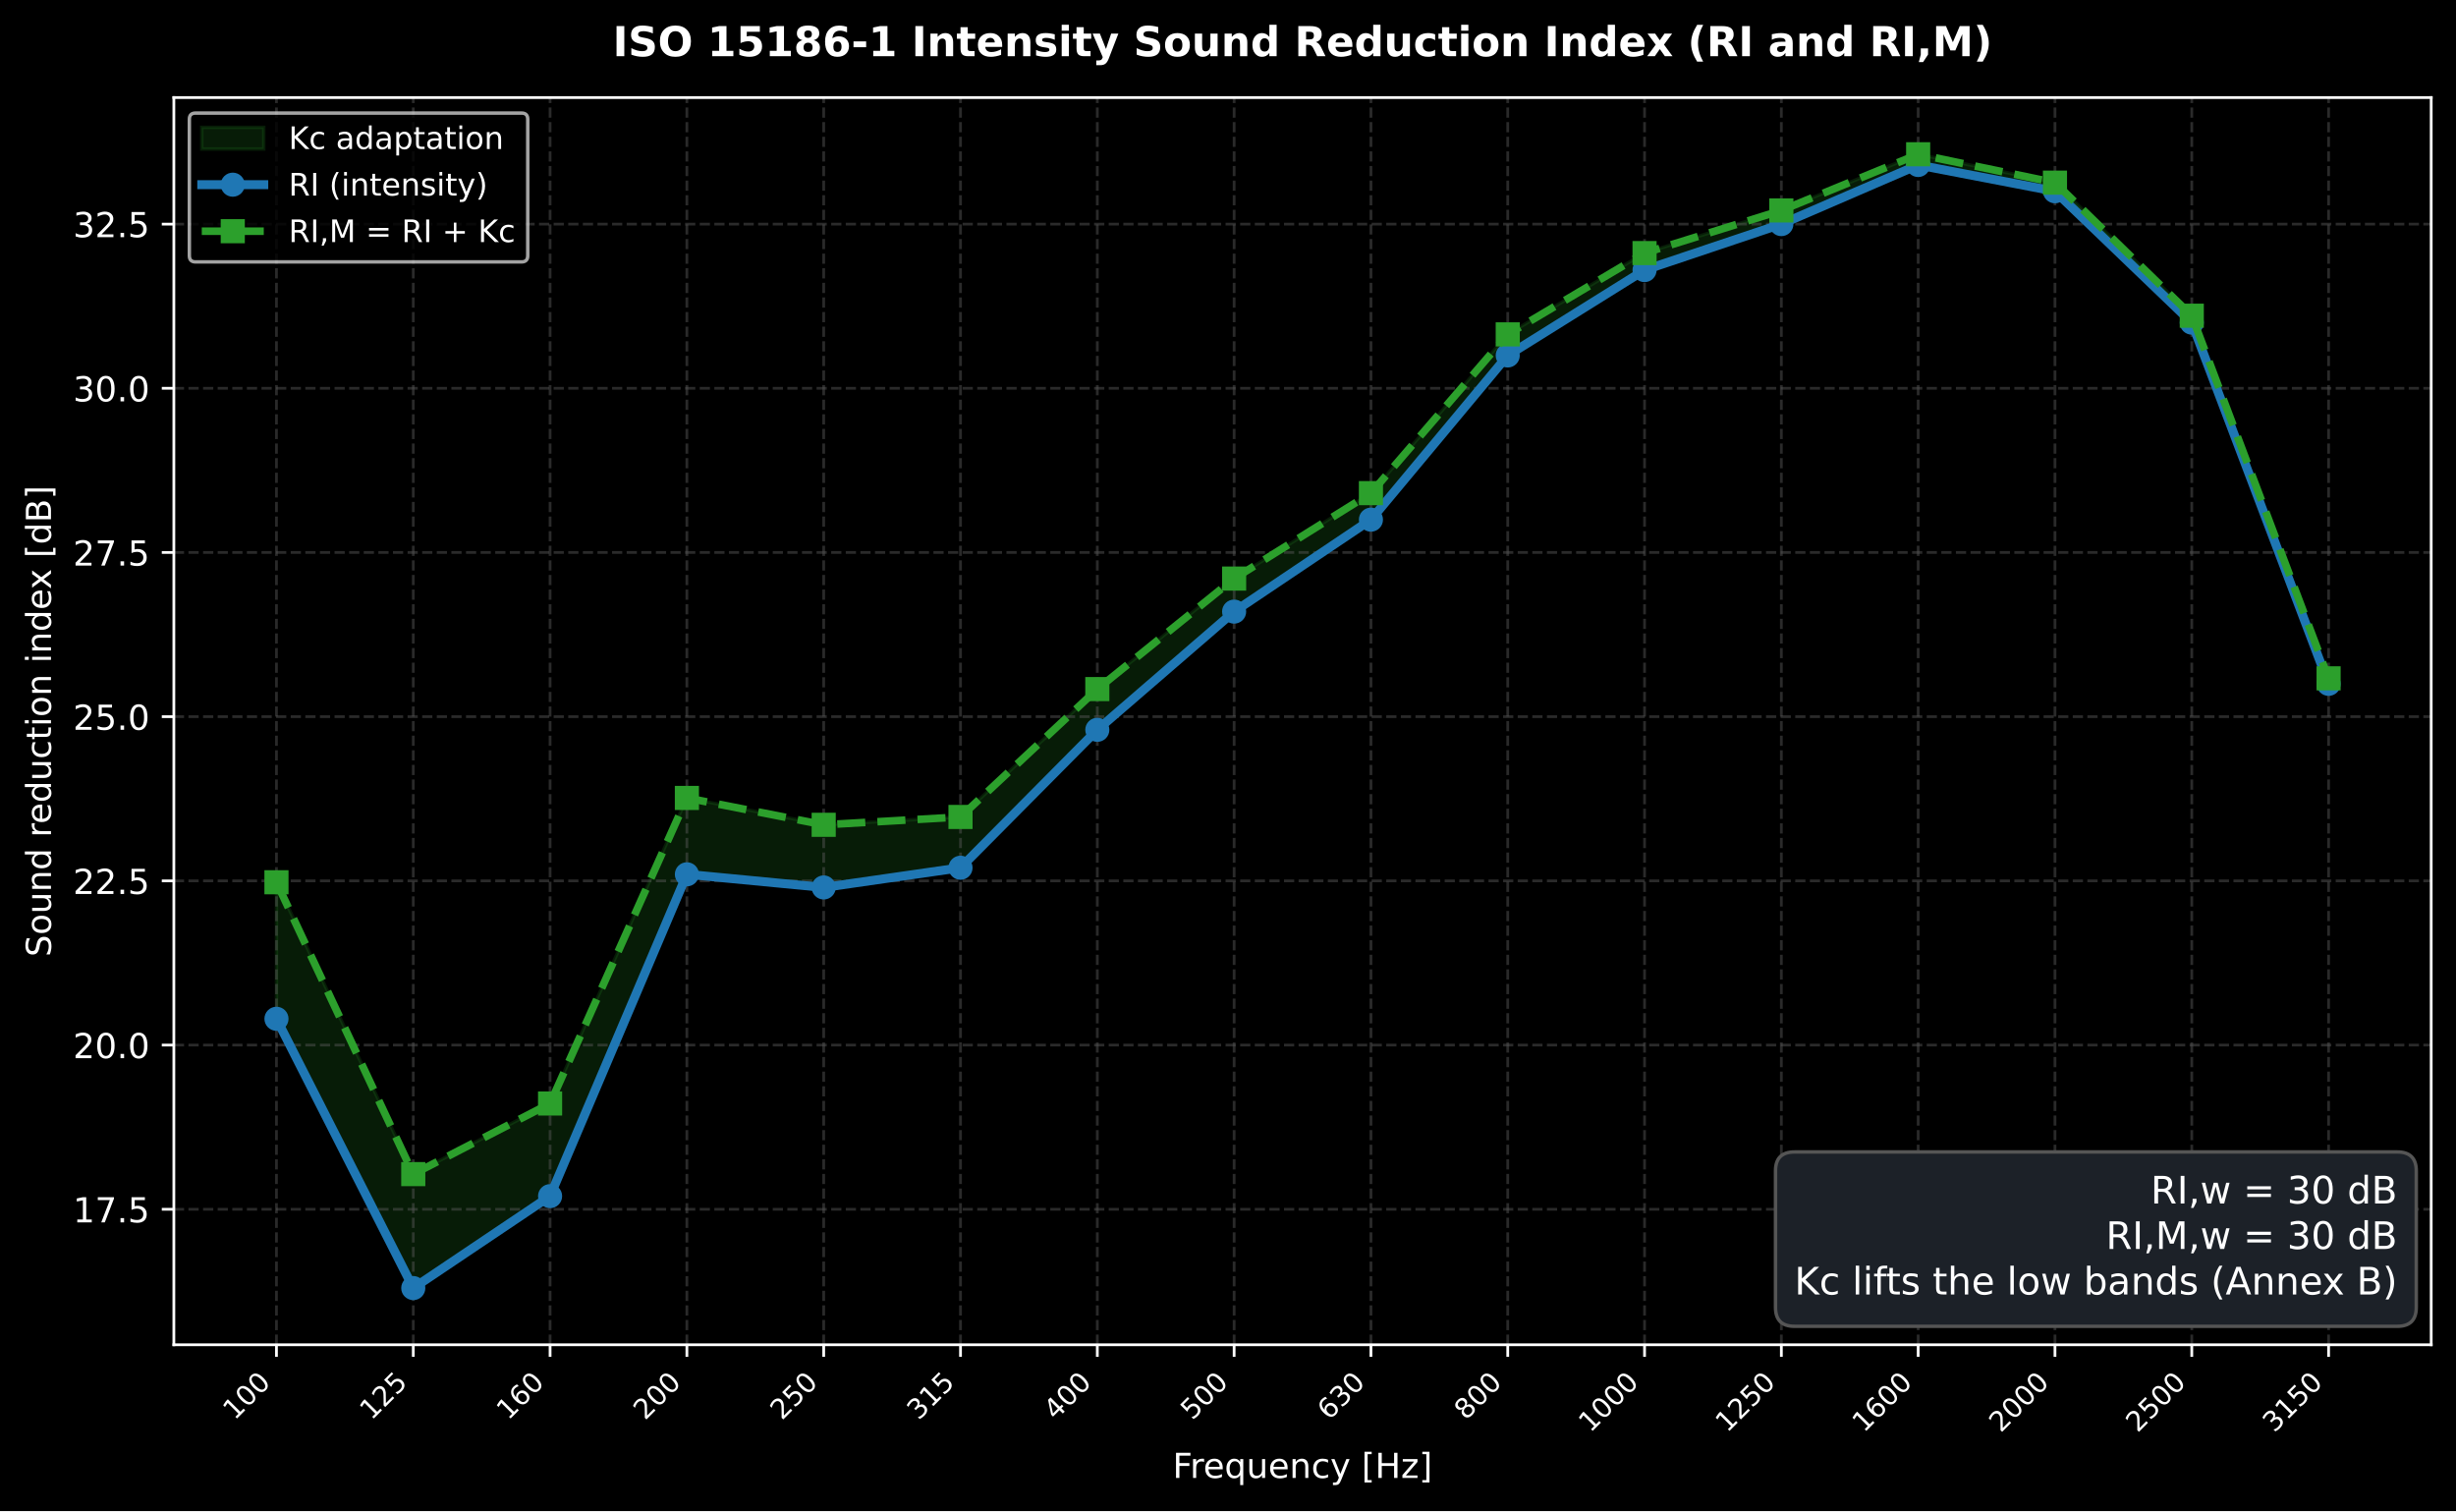
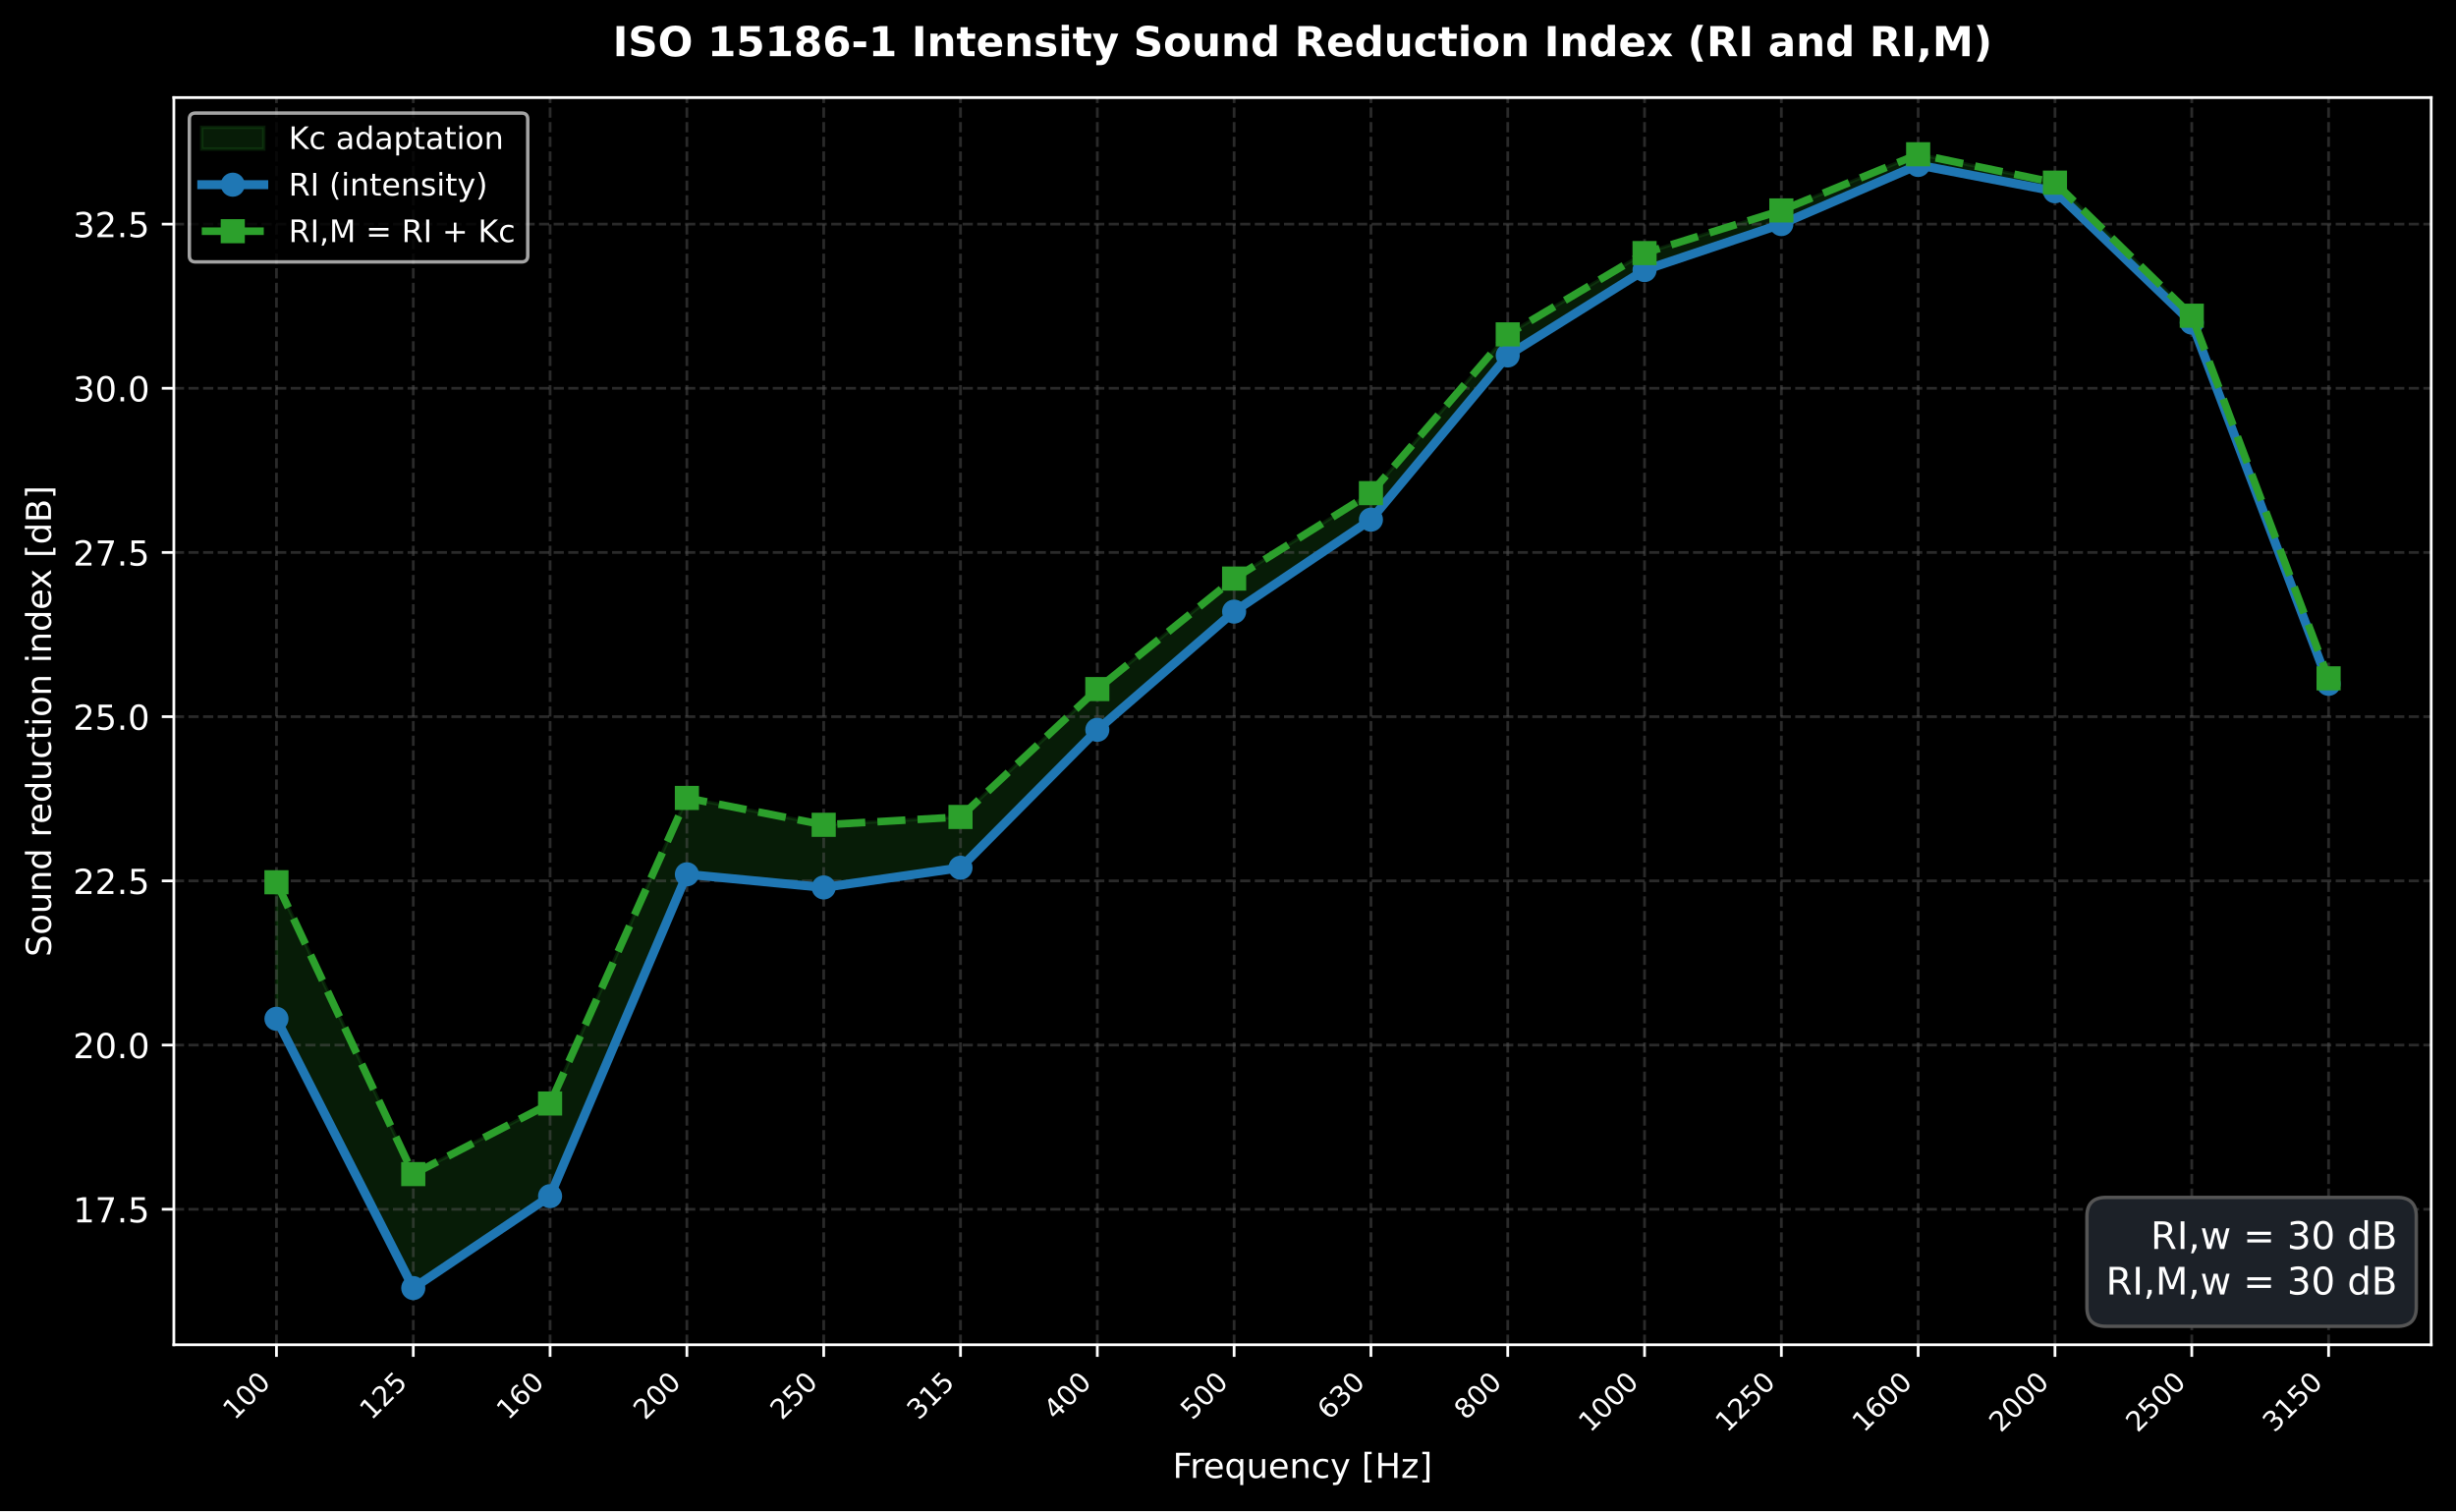
<svg xmlns="http://www.w3.org/2000/svg" xmlns:xlink="http://www.w3.org/1999/xlink" width="712.904pt" height="438.579pt" viewBox="0 0 712.904 438.579" version="1.1">
  <defs>
    <style type="text/css">*{stroke-linejoin: round; stroke-linecap: butt}</style>
  </defs>
  <g id="figure_1">
    <g id="patch_1">
      <path d="M -0 438.579  L 712.904 438.579  L 712.904 0  L -0 0  z " />
    </g>
    <g id="axes_1">
      <g id="patch_2">
        <path d="M 50.466 390.325  L 705.704 390.325  L 705.704 28.318  L 50.466 28.318  z " />
      </g>
      <g id="FillBetweenPolyCollection_1">
        <defs>
          <path id="m16ca6e06df" d="M 80.25 -182.501  L 80.25 -142.868  L 119.961 -64.709  L 159.673 -91.398  L 199.384 -184.807  L 239.095 -180.994  L 278.807 -186.713  L 318.518 -226.746  L 358.23 -261.059  L 397.941 -287.748  L 437.652 -335.406  L 477.364 -360.188  L 517.075 -373.532  L 556.786 -390.689  L 596.498 -383.063  L 636.209 -344.937  L 675.921 -240.09  L 675.921 -241.688  L 675.921 -241.688  L 636.209 -346.946  L 596.498 -385.567  L 556.786 -393.806  L 517.075 -377.502  L 477.364 -365.121  L 437.652 -341.528  L 397.941 -295.447  L 358.23 -270.649  L 318.518 -238.568  L 278.807 -201.456  L 239.095 -199.176  L 199.384 -206.973  L 159.673 -118.288  L 119.961 -97.791  L 80.25 -182.501  z " style="stroke: #2ca02c; stroke-opacity: 0.18" />
        </defs>
        <g clip-path="url(#pce3ad6993e)">
          <use xlink:href="#m16ca6e06df" x="0" y="438.579" style="fill: #2ca02c; fill-opacity: 0.18; stroke: #2ca02c; stroke-opacity: 0.18" />
        </g>
      </g>
      <g id="matplotlib.axis_1">
        <g id="xtick_1">
          <g id="line2d_1">
            <path d="M 80.25 390.325  L 80.25 28.318  " clip-path="url(#pce3ad6993e)" style="fill: none; stroke-dasharray: 2.96,1.28; stroke-dashoffset: 0; stroke: #555555; stroke-opacity: 0.5; stroke-width: 0.8" />
          </g>
          <g id="line2d_2">
            <defs>
              <path id="m8d14ee1197" d="M 0 0  L 0 3.5  " style="stroke: #ffffff; stroke-width: 0.8" />
            </defs>
            <g>
              <use xlink:href="#m8d14ee1197" x="80.25" y="390.325" style="fill: #ffffff; stroke: #ffffff; stroke-width: 0.8" />
            </g>
          </g>
          <g id="text_1">
            <text style="font-size: 8px; font-family: 'DejaVu Sans', 'Bitstream Vera Sans', 'Computer Modern Sans Serif', 'Lucida Grande', 'Verdana', 'Geneva', 'Lucid', 'Arial', 'Helvetica', 'Avant Garde', sans-serif; fill: #ffffff" transform="translate(68.09345 412.4202) rotate(-45)">100</text>
          </g>
        </g>
        <g id="xtick_2">
          <g id="line2d_3">
            <path d="M 119.961 390.325  L 119.961 28.318  " clip-path="url(#pce3ad6993e)" style="fill: none; stroke-dasharray: 2.96,1.28; stroke-dashoffset: 0; stroke: #555555; stroke-opacity: 0.5; stroke-width: 0.8" />
          </g>
          <g id="line2d_4">
            <g>
              <use xlink:href="#m8d14ee1197" x="119.961" y="390.325" style="fill: #ffffff; stroke: #ffffff; stroke-width: 0.8" />
            </g>
          </g>
          <g id="text_2">
            <text style="font-size: 8px; font-family: 'DejaVu Sans', 'Bitstream Vera Sans', 'Computer Modern Sans Serif', 'Lucida Grande', 'Verdana', 'Geneva', 'Lucid', 'Arial', 'Helvetica', 'Avant Garde', sans-serif; fill: #ffffff" transform="translate(107.8048 412.4202) rotate(-45)">125</text>
          </g>
        </g>
        <g id="xtick_3">
          <g id="line2d_5">
            <path d="M 159.673 390.325  L 159.673 28.318  " clip-path="url(#pce3ad6993e)" style="fill: none; stroke-dasharray: 2.96,1.28; stroke-dashoffset: 0; stroke: #555555; stroke-opacity: 0.5; stroke-width: 0.8" />
          </g>
          <g id="line2d_6">
            <g>
              <use xlink:href="#m8d14ee1197" x="159.673" y="390.325" style="fill: #ffffff; stroke: #ffffff; stroke-width: 0.8" />
            </g>
          </g>
          <g id="text_3">
            <text style="font-size: 8px; font-family: 'DejaVu Sans', 'Bitstream Vera Sans', 'Computer Modern Sans Serif', 'Lucida Grande', 'Verdana', 'Geneva', 'Lucid', 'Arial', 'Helvetica', 'Avant Garde', sans-serif; fill: #ffffff" transform="translate(147.5162 412.4202) rotate(-45)">160</text>
          </g>
        </g>
        <g id="xtick_4">
          <g id="line2d_7">
            <path d="M 199.384 390.325  L 199.384 28.318  " clip-path="url(#pce3ad6993e)" style="fill: none; stroke-dasharray: 2.96,1.28; stroke-dashoffset: 0; stroke: #555555; stroke-opacity: 0.5; stroke-width: 0.8" />
          </g>
          <g id="line2d_8">
            <g>
              <use xlink:href="#m8d14ee1197" x="199.384" y="390.325" style="fill: #ffffff; stroke: #ffffff; stroke-width: 0.8" />
            </g>
          </g>
          <g id="text_4">
            <text style="font-size: 8px; font-family: 'DejaVu Sans', 'Bitstream Vera Sans', 'Computer Modern Sans Serif', 'Lucida Grande', 'Verdana', 'Geneva', 'Lucid', 'Arial', 'Helvetica', 'Avant Garde', sans-serif; fill: #ffffff" transform="translate(187.2276 412.4202) rotate(-45)">200</text>
          </g>
        </g>
        <g id="xtick_5">
          <g id="line2d_9">
            <path d="M 239.095 390.325  L 239.095 28.318  " clip-path="url(#pce3ad6993e)" style="fill: none; stroke-dasharray: 2.96,1.28; stroke-dashoffset: 0; stroke: #555555; stroke-opacity: 0.5; stroke-width: 0.8" />
          </g>
          <g id="line2d_10">
            <g>
              <use xlink:href="#m8d14ee1197" x="239.095" y="390.325" style="fill: #ffffff; stroke: #ffffff; stroke-width: 0.8" />
            </g>
          </g>
          <g id="text_5">
            <text style="font-size: 8px; font-family: 'DejaVu Sans', 'Bitstream Vera Sans', 'Computer Modern Sans Serif', 'Lucida Grande', 'Verdana', 'Geneva', 'Lucid', 'Arial', 'Helvetica', 'Avant Garde', sans-serif; fill: #ffffff" transform="translate(226.9389 412.4202) rotate(-45)">250</text>
          </g>
        </g>
        <g id="xtick_6">
          <g id="line2d_11">
            <path d="M 278.807 390.325  L 278.807 28.318  " clip-path="url(#pce3ad6993e)" style="fill: none; stroke-dasharray: 2.96,1.28; stroke-dashoffset: 0; stroke: #555555; stroke-opacity: 0.5; stroke-width: 0.8" />
          </g>
          <g id="line2d_12">
            <g>
              <use xlink:href="#m8d14ee1197" x="278.807" y="390.325" style="fill: #ffffff; stroke: #ffffff; stroke-width: 0.8" />
            </g>
          </g>
          <g id="text_6">
            <text style="font-size: 8px; font-family: 'DejaVu Sans', 'Bitstream Vera Sans', 'Computer Modern Sans Serif', 'Lucida Grande', 'Verdana', 'Geneva', 'Lucid', 'Arial', 'Helvetica', 'Avant Garde', sans-serif; fill: #ffffff" transform="translate(266.6503 412.4202) rotate(-45)">315</text>
          </g>
        </g>
        <g id="xtick_7">
          <g id="line2d_13">
            <path d="M 318.518 390.325  L 318.518 28.318  " clip-path="url(#pce3ad6993e)" style="fill: none; stroke-dasharray: 2.96,1.28; stroke-dashoffset: 0; stroke: #555555; stroke-opacity: 0.5; stroke-width: 0.8" />
          </g>
          <g id="line2d_14">
            <g>
              <use xlink:href="#m8d14ee1197" x="318.518" y="390.325" style="fill: #ffffff; stroke: #ffffff; stroke-width: 0.8" />
            </g>
          </g>
          <g id="text_7">
            <text style="font-size: 8px; font-family: 'DejaVu Sans', 'Bitstream Vera Sans', 'Computer Modern Sans Serif', 'Lucida Grande', 'Verdana', 'Geneva', 'Lucid', 'Arial', 'Helvetica', 'Avant Garde', sans-serif; fill: #ffffff" transform="translate(306.3617 412.4202) rotate(-45)">400</text>
          </g>
        </g>
        <g id="xtick_8">
          <g id="line2d_15">
            <path d="M 358.23 390.325  L 358.23 28.318  " clip-path="url(#pce3ad6993e)" style="fill: none; stroke-dasharray: 2.96,1.28; stroke-dashoffset: 0; stroke: #555555; stroke-opacity: 0.5; stroke-width: 0.8" />
          </g>
          <g id="line2d_16">
            <g>
              <use xlink:href="#m8d14ee1197" x="358.23" y="390.325" style="fill: #ffffff; stroke: #ffffff; stroke-width: 0.8" />
            </g>
          </g>
          <g id="text_8">
            <text style="font-size: 8px; font-family: 'DejaVu Sans', 'Bitstream Vera Sans', 'Computer Modern Sans Serif', 'Lucida Grande', 'Verdana', 'Geneva', 'Lucid', 'Arial', 'Helvetica', 'Avant Garde', sans-serif; fill: #ffffff" transform="translate(346.0731 412.4202) rotate(-45)">500</text>
          </g>
        </g>
        <g id="xtick_9">
          <g id="line2d_17">
            <path d="M 397.941 390.325  L 397.941 28.318  " clip-path="url(#pce3ad6993e)" style="fill: none; stroke-dasharray: 2.96,1.28; stroke-dashoffset: 0; stroke: #555555; stroke-opacity: 0.5; stroke-width: 0.8" />
          </g>
          <g id="line2d_18">
            <g>
              <use xlink:href="#m8d14ee1197" x="397.941" y="390.325" style="fill: #ffffff; stroke: #ffffff; stroke-width: 0.8" />
            </g>
          </g>
          <g id="text_9">
            <text style="font-size: 8px; font-family: 'DejaVu Sans', 'Bitstream Vera Sans', 'Computer Modern Sans Serif', 'Lucida Grande', 'Verdana', 'Geneva', 'Lucid', 'Arial', 'Helvetica', 'Avant Garde', sans-serif; fill: #ffffff" transform="translate(385.7844 412.4202) rotate(-45)">630</text>
          </g>
        </g>
        <g id="xtick_10">
          <g id="line2d_19">
            <path d="M 437.652 390.325  L 437.652 28.318  " clip-path="url(#pce3ad6993e)" style="fill: none; stroke-dasharray: 2.96,1.28; stroke-dashoffset: 0; stroke: #555555; stroke-opacity: 0.5; stroke-width: 0.8" />
          </g>
          <g id="line2d_20">
            <g>
              <use xlink:href="#m8d14ee1197" x="437.652" y="390.325" style="fill: #ffffff; stroke: #ffffff; stroke-width: 0.8" />
            </g>
          </g>
          <g id="text_10">
            <text style="font-size: 8px; font-family: 'DejaVu Sans', 'Bitstream Vera Sans', 'Computer Modern Sans Serif', 'Lucida Grande', 'Verdana', 'Geneva', 'Lucid', 'Arial', 'Helvetica', 'Avant Garde', sans-serif; fill: #ffffff" transform="translate(425.4958 412.4202) rotate(-45)">800</text>
          </g>
        </g>
        <g id="xtick_11">
          <g id="line2d_21">
            <path d="M 477.364 390.325  L 477.364 28.318  " clip-path="url(#pce3ad6993e)" style="fill: none; stroke-dasharray: 2.96,1.28; stroke-dashoffset: 0; stroke: #555555; stroke-opacity: 0.5; stroke-width: 0.8" />
          </g>
          <g id="line2d_22">
            <g>
              <use xlink:href="#m8d14ee1197" x="477.364" y="390.325" style="fill: #ffffff; stroke: #ffffff; stroke-width: 0.8" />
            </g>
          </g>
          <g id="text_11">
            <text style="font-size: 8px; font-family: 'DejaVu Sans', 'Bitstream Vera Sans', 'Computer Modern Sans Serif', 'Lucida Grande', 'Verdana', 'Geneva', 'Lucid', 'Arial', 'Helvetica', 'Avant Garde', sans-serif; fill: #ffffff" transform="translate(461.608 416.0194) rotate(-45)">1000</text>
          </g>
        </g>
        <g id="xtick_12">
          <g id="line2d_23">
            <path d="M 517.075 390.325  L 517.075 28.318  " clip-path="url(#pce3ad6993e)" style="fill: none; stroke-dasharray: 2.96,1.28; stroke-dashoffset: 0; stroke: #555555; stroke-opacity: 0.5; stroke-width: 0.8" />
          </g>
          <g id="line2d_24">
            <g>
              <use xlink:href="#m8d14ee1197" x="517.075" y="390.325" style="fill: #ffffff; stroke: #ffffff; stroke-width: 0.8" />
            </g>
          </g>
          <g id="text_12">
            <text style="font-size: 8px; font-family: 'DejaVu Sans', 'Bitstream Vera Sans', 'Computer Modern Sans Serif', 'Lucida Grande', 'Verdana', 'Geneva', 'Lucid', 'Arial', 'Helvetica', 'Avant Garde', sans-serif; fill: #ffffff" transform="translate(501.3194 416.0194) rotate(-45)">1250</text>
          </g>
        </g>
        <g id="xtick_13">
          <g id="line2d_25">
            <path d="M 556.786 390.325  L 556.786 28.318  " clip-path="url(#pce3ad6993e)" style="fill: none; stroke-dasharray: 2.96,1.28; stroke-dashoffset: 0; stroke: #555555; stroke-opacity: 0.5; stroke-width: 0.8" />
          </g>
          <g id="line2d_26">
            <g>
              <use xlink:href="#m8d14ee1197" x="556.786" y="390.325" style="fill: #ffffff; stroke: #ffffff; stroke-width: 0.8" />
            </g>
          </g>
          <g id="text_13">
            <text style="font-size: 8px; font-family: 'DejaVu Sans', 'Bitstream Vera Sans', 'Computer Modern Sans Serif', 'Lucida Grande', 'Verdana', 'Geneva', 'Lucid', 'Arial', 'Helvetica', 'Avant Garde', sans-serif; fill: #ffffff" transform="translate(541.0307 416.0194) rotate(-45)">1600</text>
          </g>
        </g>
        <g id="xtick_14">
          <g id="line2d_27">
            <path d="M 596.498 390.325  L 596.498 28.318  " clip-path="url(#pce3ad6993e)" style="fill: none; stroke-dasharray: 2.96,1.28; stroke-dashoffset: 0; stroke: #555555; stroke-opacity: 0.5; stroke-width: 0.8" />
          </g>
          <g id="line2d_28">
            <g>
              <use xlink:href="#m8d14ee1197" x="596.498" y="390.325" style="fill: #ffffff; stroke: #ffffff; stroke-width: 0.8" />
            </g>
          </g>
          <g id="text_14">
            <text style="font-size: 8px; font-family: 'DejaVu Sans', 'Bitstream Vera Sans', 'Computer Modern Sans Serif', 'Lucida Grande', 'Verdana', 'Geneva', 'Lucid', 'Arial', 'Helvetica', 'Avant Garde', sans-serif; fill: #ffffff" transform="translate(580.7421 416.0194) rotate(-45)">2000</text>
          </g>
        </g>
        <g id="xtick_15">
          <g id="line2d_29">
            <path d="M 636.209 390.325  L 636.209 28.318  " clip-path="url(#pce3ad6993e)" style="fill: none; stroke-dasharray: 2.96,1.28; stroke-dashoffset: 0; stroke: #555555; stroke-opacity: 0.5; stroke-width: 0.8" />
          </g>
          <g id="line2d_30">
            <g>
              <use xlink:href="#m8d14ee1197" x="636.209" y="390.325" style="fill: #ffffff; stroke: #ffffff; stroke-width: 0.8" />
            </g>
          </g>
          <g id="text_15">
            <text style="font-size: 8px; font-family: 'DejaVu Sans', 'Bitstream Vera Sans', 'Computer Modern Sans Serif', 'Lucida Grande', 'Verdana', 'Geneva', 'Lucid', 'Arial', 'Helvetica', 'Avant Garde', sans-serif; fill: #ffffff" transform="translate(620.4535 416.0194) rotate(-45)">2500</text>
          </g>
        </g>
        <g id="xtick_16">
          <g id="line2d_31">
            <path d="M 675.921 390.325  L 675.921 28.318  " clip-path="url(#pce3ad6993e)" style="fill: none; stroke-dasharray: 2.96,1.28; stroke-dashoffset: 0; stroke: #555555; stroke-opacity: 0.5; stroke-width: 0.8" />
          </g>
          <g id="line2d_32">
            <g>
              <use xlink:href="#m8d14ee1197" x="675.921" y="390.325" style="fill: #ffffff; stroke: #ffffff; stroke-width: 0.8" />
            </g>
          </g>
          <g id="text_16">
            <text style="font-size: 8px; font-family: 'DejaVu Sans', 'Bitstream Vera Sans', 'Computer Modern Sans Serif', 'Lucida Grande', 'Verdana', 'Geneva', 'Lucid', 'Arial', 'Helvetica', 'Avant Garde', sans-serif; fill: #ffffff" transform="translate(660.1649 416.0194) rotate(-45)">3150</text>
          </g>
        </g>
        <g id="text_17">
          <text style="font-size: 10px; font-family: 'DejaVu Sans', 'Bitstream Vera Sans', 'Computer Modern Sans Serif', 'Lucida Grande', 'Verdana', 'Geneva', 'Lucid', 'Arial', 'Helvetica', 'Avant Garde', sans-serif; text-anchor: middle; fill: #ffffff" x="378.085" y="428.977" transform="rotate(-0 378.0852 428.9768)">Frequency [Hz]</text>
        </g>
      </g>
      <g id="matplotlib.axis_2">
        <g id="ytick_1">
          <g id="line2d_33">
            <path d="M 50.466 350.994  L 705.704 350.994  " clip-path="url(#pce3ad6993e)" style="fill: none; stroke-dasharray: 2.96,1.28; stroke-dashoffset: 0; stroke: #555555; stroke-opacity: 0.5; stroke-width: 0.8" />
          </g>
          <g id="line2d_34">
            <defs>
              <path id="m5e07181663" d="M 0 0  L -3.5 0  " style="stroke: #ffffff; stroke-width: 0.8" />
            </defs>
            <g>
              <use xlink:href="#m5e07181663" x="50.466" y="350.994" style="fill: #ffffff; stroke: #ffffff; stroke-width: 0.8" />
            </g>
          </g>
          <g id="text_18">
            <text style="font-size: 10px; font-family: 'DejaVu Sans', 'Bitstream Vera Sans', 'Computer Modern Sans Serif', 'Lucida Grande', 'Verdana', 'Geneva', 'Lucid', 'Arial', 'Helvetica', 'Avant Garde', sans-serif; text-anchor: end; fill: #ffffff" x="43.466" y="354.793" transform="rotate(-0 43.46641 354.7931)">17.5</text>
          </g>
        </g>
        <g id="ytick_2">
          <g id="line2d_35">
            <path d="M 50.466 303.336  L 705.704 303.336  " clip-path="url(#pce3ad6993e)" style="fill: none; stroke-dasharray: 2.96,1.28; stroke-dashoffset: 0; stroke: #555555; stroke-opacity: 0.5; stroke-width: 0.8" />
          </g>
          <g id="line2d_36">
            <g>
              <use xlink:href="#m5e07181663" x="50.466" y="303.336" style="fill: #ffffff; stroke: #ffffff; stroke-width: 0.8" />
            </g>
          </g>
          <g id="text_19">
            <text style="font-size: 10px; font-family: 'DejaVu Sans', 'Bitstream Vera Sans', 'Computer Modern Sans Serif', 'Lucida Grande', 'Verdana', 'Geneva', 'Lucid', 'Arial', 'Helvetica', 'Avant Garde', sans-serif; text-anchor: end; fill: #ffffff" x="43.466" y="307.135" transform="rotate(-0 43.46641 307.1353)">20.0</text>
          </g>
        </g>
        <g id="ytick_3">
          <g id="line2d_37">
            <path d="M 50.466 255.679  L 705.704 255.679  " clip-path="url(#pce3ad6993e)" style="fill: none; stroke-dasharray: 2.96,1.28; stroke-dashoffset: 0; stroke: #555555; stroke-opacity: 0.5; stroke-width: 0.8" />
          </g>
          <g id="line2d_38">
            <g>
              <use xlink:href="#m5e07181663" x="50.466" y="255.679" style="fill: #ffffff; stroke: #ffffff; stroke-width: 0.8" />
            </g>
          </g>
          <g id="text_20">
            <text style="font-size: 10px; font-family: 'DejaVu Sans', 'Bitstream Vera Sans', 'Computer Modern Sans Serif', 'Lucida Grande', 'Verdana', 'Geneva', 'Lucid', 'Arial', 'Helvetica', 'Avant Garde', sans-serif; text-anchor: end; fill: #ffffff" x="43.466" y="259.477" transform="rotate(-0 43.46641 259.4775)">22.5</text>
          </g>
        </g>
        <g id="ytick_4">
          <g id="line2d_39">
            <path d="M 50.466 208.021  L 705.704 208.021  " clip-path="url(#pce3ad6993e)" style="fill: none; stroke-dasharray: 2.96,1.28; stroke-dashoffset: 0; stroke: #555555; stroke-opacity: 0.5; stroke-width: 0.8" />
          </g>
          <g id="line2d_40">
            <g>
              <use xlink:href="#m5e07181663" x="50.466" y="208.021" style="fill: #ffffff; stroke: #ffffff; stroke-width: 0.8" />
            </g>
          </g>
          <g id="text_21">
            <text style="font-size: 10px; font-family: 'DejaVu Sans', 'Bitstream Vera Sans', 'Computer Modern Sans Serif', 'Lucida Grande', 'Verdana', 'Geneva', 'Lucid', 'Arial', 'Helvetica', 'Avant Garde', sans-serif; text-anchor: end; fill: #ffffff" x="43.466" y="211.82" transform="rotate(-0 43.46641 211.8197)">25.0</text>
          </g>
        </g>
        <g id="ytick_5">
          <g id="line2d_41">
            <path d="M 50.466 160.363  L 705.704 160.363  " clip-path="url(#pce3ad6993e)" style="fill: none; stroke-dasharray: 2.96,1.28; stroke-dashoffset: 0; stroke: #555555; stroke-opacity: 0.5; stroke-width: 0.8" />
          </g>
          <g id="line2d_42">
            <g>
              <use xlink:href="#m5e07181663" x="50.466" y="160.363" style="fill: #ffffff; stroke: #ffffff; stroke-width: 0.8" />
            </g>
          </g>
          <g id="text_22">
            <text style="font-size: 10px; font-family: 'DejaVu Sans', 'Bitstream Vera Sans', 'Computer Modern Sans Serif', 'Lucida Grande', 'Verdana', 'Geneva', 'Lucid', 'Arial', 'Helvetica', 'Avant Garde', sans-serif; text-anchor: end; fill: #ffffff" x="43.466" y="164.162" transform="rotate(-0 43.46641 164.1618)">27.5</text>
          </g>
        </g>
        <g id="ytick_6">
          <g id="line2d_43">
            <path d="M 50.466 112.705  L 705.704 112.705  " clip-path="url(#pce3ad6993e)" style="fill: none; stroke-dasharray: 2.96,1.28; stroke-dashoffset: 0; stroke: #555555; stroke-opacity: 0.5; stroke-width: 0.8" />
          </g>
          <g id="line2d_44">
            <g>
              <use xlink:href="#m5e07181663" x="50.466" y="112.705" style="fill: #ffffff; stroke: #ffffff; stroke-width: 0.8" />
            </g>
          </g>
          <g id="text_23">
            <text style="font-size: 10px; font-family: 'DejaVu Sans', 'Bitstream Vera Sans', 'Computer Modern Sans Serif', 'Lucida Grande', 'Verdana', 'Geneva', 'Lucid', 'Arial', 'Helvetica', 'Avant Garde', sans-serif; text-anchor: end; fill: #ffffff" x="43.466" y="116.504" transform="rotate(-0 43.46641 116.504)">30.0</text>
          </g>
        </g>
        <g id="ytick_7">
          <g id="line2d_45">
            <path d="M 50.466 65.047  L 705.704 65.047  " clip-path="url(#pce3ad6993e)" style="fill: none; stroke-dasharray: 2.96,1.28; stroke-dashoffset: 0; stroke: #555555; stroke-opacity: 0.5; stroke-width: 0.8" />
          </g>
          <g id="line2d_46">
            <g>
              <use xlink:href="#m5e07181663" x="50.466" y="65.047" style="fill: #ffffff; stroke: #ffffff; stroke-width: 0.8" />
            </g>
          </g>
          <g id="text_24">
            <text style="font-size: 10px; font-family: 'DejaVu Sans', 'Bitstream Vera Sans', 'Computer Modern Sans Serif', 'Lucida Grande', 'Verdana', 'Geneva', 'Lucid', 'Arial', 'Helvetica', 'Avant Garde', sans-serif; text-anchor: end; fill: #ffffff" x="43.466" y="68.846" transform="rotate(-0 43.46641 68.84624)">32.5</text>
          </g>
        </g>
        <g id="text_25">
          <text style="font-size: 10px; font-family: 'DejaVu Sans', 'Bitstream Vera Sans', 'Computer Modern Sans Serif', 'Lucida Grande', 'Verdana', 'Geneva', 'Lucid', 'Arial', 'Helvetica', 'Avant Garde', sans-serif; text-anchor: middle; fill: #ffffff" x="14.798" y="209.321" transform="rotate(-90 14.79844 209.3215)">Sound reduction index [dB]</text>
        </g>
      </g>
      <g id="patch_3">
        <path d="M 50.466 390.325  L 50.466 28.318  " style="fill: none; stroke: #ffffff; stroke-width: 0.8; stroke-linejoin: miter; stroke-linecap: square" />
      </g>
      <g id="patch_4">
        <path d="M 705.704 390.325  L 705.704 28.318  " style="fill: none; stroke: #ffffff; stroke-width: 0.8; stroke-linejoin: miter; stroke-linecap: square" />
      </g>
      <g id="patch_5">
        <path d="M 50.466 390.325  L 705.704 390.325  " style="fill: none; stroke: #ffffff; stroke-width: 0.8; stroke-linejoin: miter; stroke-linecap: square" />
      </g>
      <g id="patch_6">
        <path d="M 50.466 28.318  L 705.704 28.318  " style="fill: none; stroke: #ffffff; stroke-width: 0.8; stroke-linejoin: miter; stroke-linecap: square" />
      </g>
      <g id="text_26">
        <g id="patch_7">
-           <path d="M 520.876 384.965  L 695.875 384.965  Q 701.375 384.965 701.375 379.465  L 701.375 339.856  Q 701.375 334.356 695.875 334.356  L 520.876 334.356  Q 515.376 334.356 515.376 339.856  L 515.376 379.465  Q 515.376 384.965 520.876 384.965  z " style="fill: #1c2128; stroke: #555555; stroke-linejoin: miter" />
-         </g>
-         <text style="font-size: 11px; font-family: 'DejaVu Sans', 'Bitstream Vera Sans', 'Computer Modern Sans Serif', 'Lucida Grande', 'Verdana', 'Geneva', 'Lucid', 'Arial', 'Helvetica', 'Avant Garde', sans-serif; fill: #ffffff" transform="translate(624.2621 349.315)">RI,w = 30 dB</text>
-         <text style="font-size: 11px; font-family: 'DejaVu Sans', 'Bitstream Vera Sans', 'Computer Modern Sans Serif', 'Lucida Grande', 'Verdana', 'Geneva', 'Lucid', 'Arial', 'Helvetica', 'Avant Garde', sans-serif; fill: #ffffff" transform="translate(611.2752 362.518)">RI,M,w = 30 dB</text>
-         <text style="font-size: 11px; font-family: 'DejaVu Sans', 'Bitstream Vera Sans', 'Computer Modern Sans Serif', 'Lucida Grande', 'Verdana', 'Geneva', 'Lucid', 'Arial', 'Helvetica', 'Avant Garde', sans-serif; fill: #ffffff" transform="translate(520.8758 375.721)">Kc lifts the low bands (Annex B)</text>
+           <path d="M 611.275 384.965  L 695.875 384.965  Q 701.375 384.965 701.375 379.465  L 701.375 353.059  Q 701.375 347.559 695.875 347.559  L 611.275 347.559  Q 605.775 347.559 605.775 353.059  L 605.775 379.465  Q 605.775 384.965 611.275 384.965  z " style="fill: #1c2128; stroke: #555555; stroke-linejoin: miter" />
+         </g>
+         <text style="font-size: 11px; font-family: 'DejaVu Sans', 'Bitstream Vera Sans', 'Computer Modern Sans Serif', 'Lucida Grande', 'Verdana', 'Geneva', 'Lucid', 'Arial', 'Helvetica', 'Avant Garde', sans-serif; fill: #ffffff" transform="translate(624.2621 362.518)">RI,w = 30 dB</text>
+         <text style="font-size: 11px; font-family: 'DejaVu Sans', 'Bitstream Vera Sans', 'Computer Modern Sans Serif', 'Lucida Grande', 'Verdana', 'Geneva', 'Lucid', 'Arial', 'Helvetica', 'Avant Garde', sans-serif; fill: #ffffff" transform="translate(611.2752 375.721)">RI,M,w = 30 dB</text>
      </g>
      <g id="text_27">
        <text style="font-weight: 700; font-size: 12px; font-family: 'DejaVu Sans', 'Bitstream Vera Sans', 'Computer Modern Sans Serif', 'Lucida Grande', 'Verdana', 'Geneva', 'Lucid', 'Arial', 'Helvetica', 'Avant Garde', sans-serif; text-anchor: middle; fill: #ffffff" x="378.085" y="16.318" transform="rotate(-0 378.0852 16.31812)">ISO 15186-1 Intensity Sound Reduction Index (RI and RI,M)</text>
      </g>
      <g id="line2d_47">
        <path d="M 80.25 295.711  L 119.961 373.87  L 159.673 347.182  L 199.384 253.772  L 239.095 257.585  L 278.807 251.866  L 318.518 211.833  L 358.23 177.52  L 397.941 150.831  L 437.652 103.174  L 477.364 78.392  L 517.075 65.047  L 556.786 47.891  L 596.498 55.516  L 636.209 93.642  L 675.921 198.489  " clip-path="url(#pce3ad6993e)" style="fill: none; stroke: #1f77b4; stroke-width: 2.6; stroke-linecap: square" />
        <defs>
          <path id="m49466b02c9" d="M 0 3  C 0.796 3 1.559 2.684 2.121 2.121  C 2.684 1.559 3 0.796 3 0  C 3 -0.796 2.684 -1.559 2.121 -2.121  C 1.559 -2.684 0.796 -3 0 -3  C -0.796 -3 -1.559 -2.684 -2.121 -2.121  C -2.684 -1.559 -3 -0.796 -3 0  C -3 0.796 -2.684 1.559 -2.121 2.121  C -1.559 2.684 -0.796 3 0 3  z " style="stroke: #1f77b4" />
        </defs>
        <g clip-path="url(#pce3ad6993e)">
          <use xlink:href="#m49466b02c9" x="80.25" y="295.711" style="fill: #1f77b4; stroke: #1f77b4" />
          <use xlink:href="#m49466b02c9" x="119.961" y="373.87" style="fill: #1f77b4; stroke: #1f77b4" />
          <use xlink:href="#m49466b02c9" x="159.673" y="347.182" style="fill: #1f77b4; stroke: #1f77b4" />
          <use xlink:href="#m49466b02c9" x="199.384" y="253.772" style="fill: #1f77b4; stroke: #1f77b4" />
          <use xlink:href="#m49466b02c9" x="239.095" y="257.585" style="fill: #1f77b4; stroke: #1f77b4" />
          <use xlink:href="#m49466b02c9" x="278.807" y="251.866" style="fill: #1f77b4; stroke: #1f77b4" />
          <use xlink:href="#m49466b02c9" x="318.518" y="211.833" style="fill: #1f77b4; stroke: #1f77b4" />
          <use xlink:href="#m49466b02c9" x="358.23" y="177.52" style="fill: #1f77b4; stroke: #1f77b4" />
          <use xlink:href="#m49466b02c9" x="397.941" y="150.831" style="fill: #1f77b4; stroke: #1f77b4" />
          <use xlink:href="#m49466b02c9" x="437.652" y="103.174" style="fill: #1f77b4; stroke: #1f77b4" />
          <use xlink:href="#m49466b02c9" x="477.364" y="78.392" style="fill: #1f77b4; stroke: #1f77b4" />
          <use xlink:href="#m49466b02c9" x="517.075" y="65.047" style="fill: #1f77b4; stroke: #1f77b4" />
          <use xlink:href="#m49466b02c9" x="556.786" y="47.891" style="fill: #1f77b4; stroke: #1f77b4" />
          <use xlink:href="#m49466b02c9" x="596.498" y="55.516" style="fill: #1f77b4; stroke: #1f77b4" />
          <use xlink:href="#m49466b02c9" x="636.209" y="93.642" style="fill: #1f77b4; stroke: #1f77b4" />
          <use xlink:href="#m49466b02c9" x="675.921" y="198.489" style="fill: #1f77b4; stroke: #1f77b4" />
        </g>
      </g>
      <g id="line2d_48">
        <path d="M 80.25 256.078  L 119.961 340.789  L 159.673 320.292  L 199.384 231.607  L 239.095 239.403  L 278.807 237.123  L 318.518 200.011  L 358.23 167.931  L 397.941 143.132  L 437.652 97.052  L 477.364 73.458  L 517.075 61.077  L 556.786 44.773  L 596.498 53.012  L 636.209 91.633  L 675.921 196.891  " clip-path="url(#pce3ad6993e)" style="fill: none; stroke-dasharray: 8.14,3.52; stroke-dashoffset: 0; stroke: #2ca02c; stroke-width: 2.2" />
        <defs>
          <path id="m17eb9bc728" d="M -3 3  L 3 3  L 3 -3  L -3 -3  z " style="stroke: #2ca02c; stroke-linejoin: miter" />
        </defs>
        <g clip-path="url(#pce3ad6993e)">
          <use xlink:href="#m17eb9bc728" x="80.25" y="256.078" style="fill: #2ca02c; stroke: #2ca02c; stroke-linejoin: miter" />
          <use xlink:href="#m17eb9bc728" x="119.961" y="340.789" style="fill: #2ca02c; stroke: #2ca02c; stroke-linejoin: miter" />
          <use xlink:href="#m17eb9bc728" x="159.673" y="320.292" style="fill: #2ca02c; stroke: #2ca02c; stroke-linejoin: miter" />
          <use xlink:href="#m17eb9bc728" x="199.384" y="231.607" style="fill: #2ca02c; stroke: #2ca02c; stroke-linejoin: miter" />
          <use xlink:href="#m17eb9bc728" x="239.095" y="239.403" style="fill: #2ca02c; stroke: #2ca02c; stroke-linejoin: miter" />
          <use xlink:href="#m17eb9bc728" x="278.807" y="237.123" style="fill: #2ca02c; stroke: #2ca02c; stroke-linejoin: miter" />
          <use xlink:href="#m17eb9bc728" x="318.518" y="200.011" style="fill: #2ca02c; stroke: #2ca02c; stroke-linejoin: miter" />
          <use xlink:href="#m17eb9bc728" x="358.23" y="167.931" style="fill: #2ca02c; stroke: #2ca02c; stroke-linejoin: miter" />
          <use xlink:href="#m17eb9bc728" x="397.941" y="143.132" style="fill: #2ca02c; stroke: #2ca02c; stroke-linejoin: miter" />
          <use xlink:href="#m17eb9bc728" x="437.652" y="97.052" style="fill: #2ca02c; stroke: #2ca02c; stroke-linejoin: miter" />
          <use xlink:href="#m17eb9bc728" x="477.364" y="73.458" style="fill: #2ca02c; stroke: #2ca02c; stroke-linejoin: miter" />
          <use xlink:href="#m17eb9bc728" x="517.075" y="61.077" style="fill: #2ca02c; stroke: #2ca02c; stroke-linejoin: miter" />
          <use xlink:href="#m17eb9bc728" x="556.786" y="44.773" style="fill: #2ca02c; stroke: #2ca02c; stroke-linejoin: miter" />
          <use xlink:href="#m17eb9bc728" x="596.498" y="53.012" style="fill: #2ca02c; stroke: #2ca02c; stroke-linejoin: miter" />
          <use xlink:href="#m17eb9bc728" x="636.209" y="91.633" style="fill: #2ca02c; stroke: #2ca02c; stroke-linejoin: miter" />
          <use xlink:href="#m17eb9bc728" x="675.921" y="196.891" style="fill: #2ca02c; stroke: #2ca02c; stroke-linejoin: miter" />
        </g>
      </g>
      <g id="legend_1">
        <g id="patch_8">
          <path d="M 56.766 76.02  L 151.385 76.02  Q 153.185 76.02 153.185 74.22  L 153.185 34.618  Q 153.185 32.818 151.385 32.818  L 56.766 32.818  Q 54.966 32.818 54.966 34.618  L 54.966 74.22  Q 54.966 76.02 56.766 76.02  z " style="opacity: 0.8; stroke: #cccccc; stroke-linejoin: miter" />
        </g>
        <g id="patch_9">
          <path d="M 58.566 43.257  L 76.566 43.257  L 76.566 36.957  L 58.566 36.957  z " style="fill: #2ca02c; fill-opacity: 0.18; stroke: #2ca02c; stroke-opacity: 0.18; stroke-linejoin: miter" />
        </g>
        <g id="text_28">
          <text style="font-size: 9px; font-family: 'DejaVu Sans', 'Bitstream Vera Sans', 'Computer Modern Sans Serif', 'Lucida Grande', 'Verdana', 'Geneva', 'Lucid', 'Arial', 'Helvetica', 'Avant Garde', sans-serif; text-anchor: start; fill: #ffffff" x="83.766" y="43.257" transform="rotate(-0 83.76641 43.25672)">Kc adaptation</text>
        </g>
        <g id="line2d_49">
          <path d="M 58.566 53.607  L 67.566 53.607  L 76.566 53.607  " style="fill: none; stroke: #1f77b4; stroke-width: 2.6; stroke-linecap: square" />
          <g>
            <use xlink:href="#m49466b02c9" x="67.566" y="53.607" style="fill: #1f77b4; stroke: #1f77b4" />
          </g>
        </g>
        <g id="text_29">
          <text style="font-size: 9px; font-family: 'DejaVu Sans', 'Bitstream Vera Sans', 'Computer Modern Sans Serif', 'Lucida Grande', 'Verdana', 'Geneva', 'Lucid', 'Arial', 'Helvetica', 'Avant Garde', sans-serif; text-anchor: start; fill: #ffffff" x="83.766" y="56.757" transform="rotate(-0 83.76641 56.75742)">RI (intensity)</text>
        </g>
        <g id="line2d_50">
          <path d="M 58.566 67.108  L 67.566 67.108  L 76.566 67.108  " style="fill: none; stroke-dasharray: 8.14,3.52; stroke-dashoffset: 0; stroke: #2ca02c; stroke-width: 2.2" />
          <g>
            <use xlink:href="#m17eb9bc728" x="67.566" y="67.108" style="fill: #2ca02c; stroke: #2ca02c; stroke-linejoin: miter" />
          </g>
        </g>
        <g id="text_30">
          <text style="font-size: 9px; font-family: 'DejaVu Sans', 'Bitstream Vera Sans', 'Computer Modern Sans Serif', 'Lucida Grande', 'Verdana', 'Geneva', 'Lucid', 'Arial', 'Helvetica', 'Avant Garde', sans-serif; text-anchor: start; fill: #ffffff" x="83.766" y="70.258" transform="rotate(-0 83.76641 70.25813)">RI,M = RI + Kc</text>
        </g>
      </g>
    </g>
  </g>
  <defs>
    <clipPath id="pce3ad6993e">
      <rect x="50.466" y="28.318" width="655.238" height="362.007" />
    </clipPath>
  </defs>
</svg>
